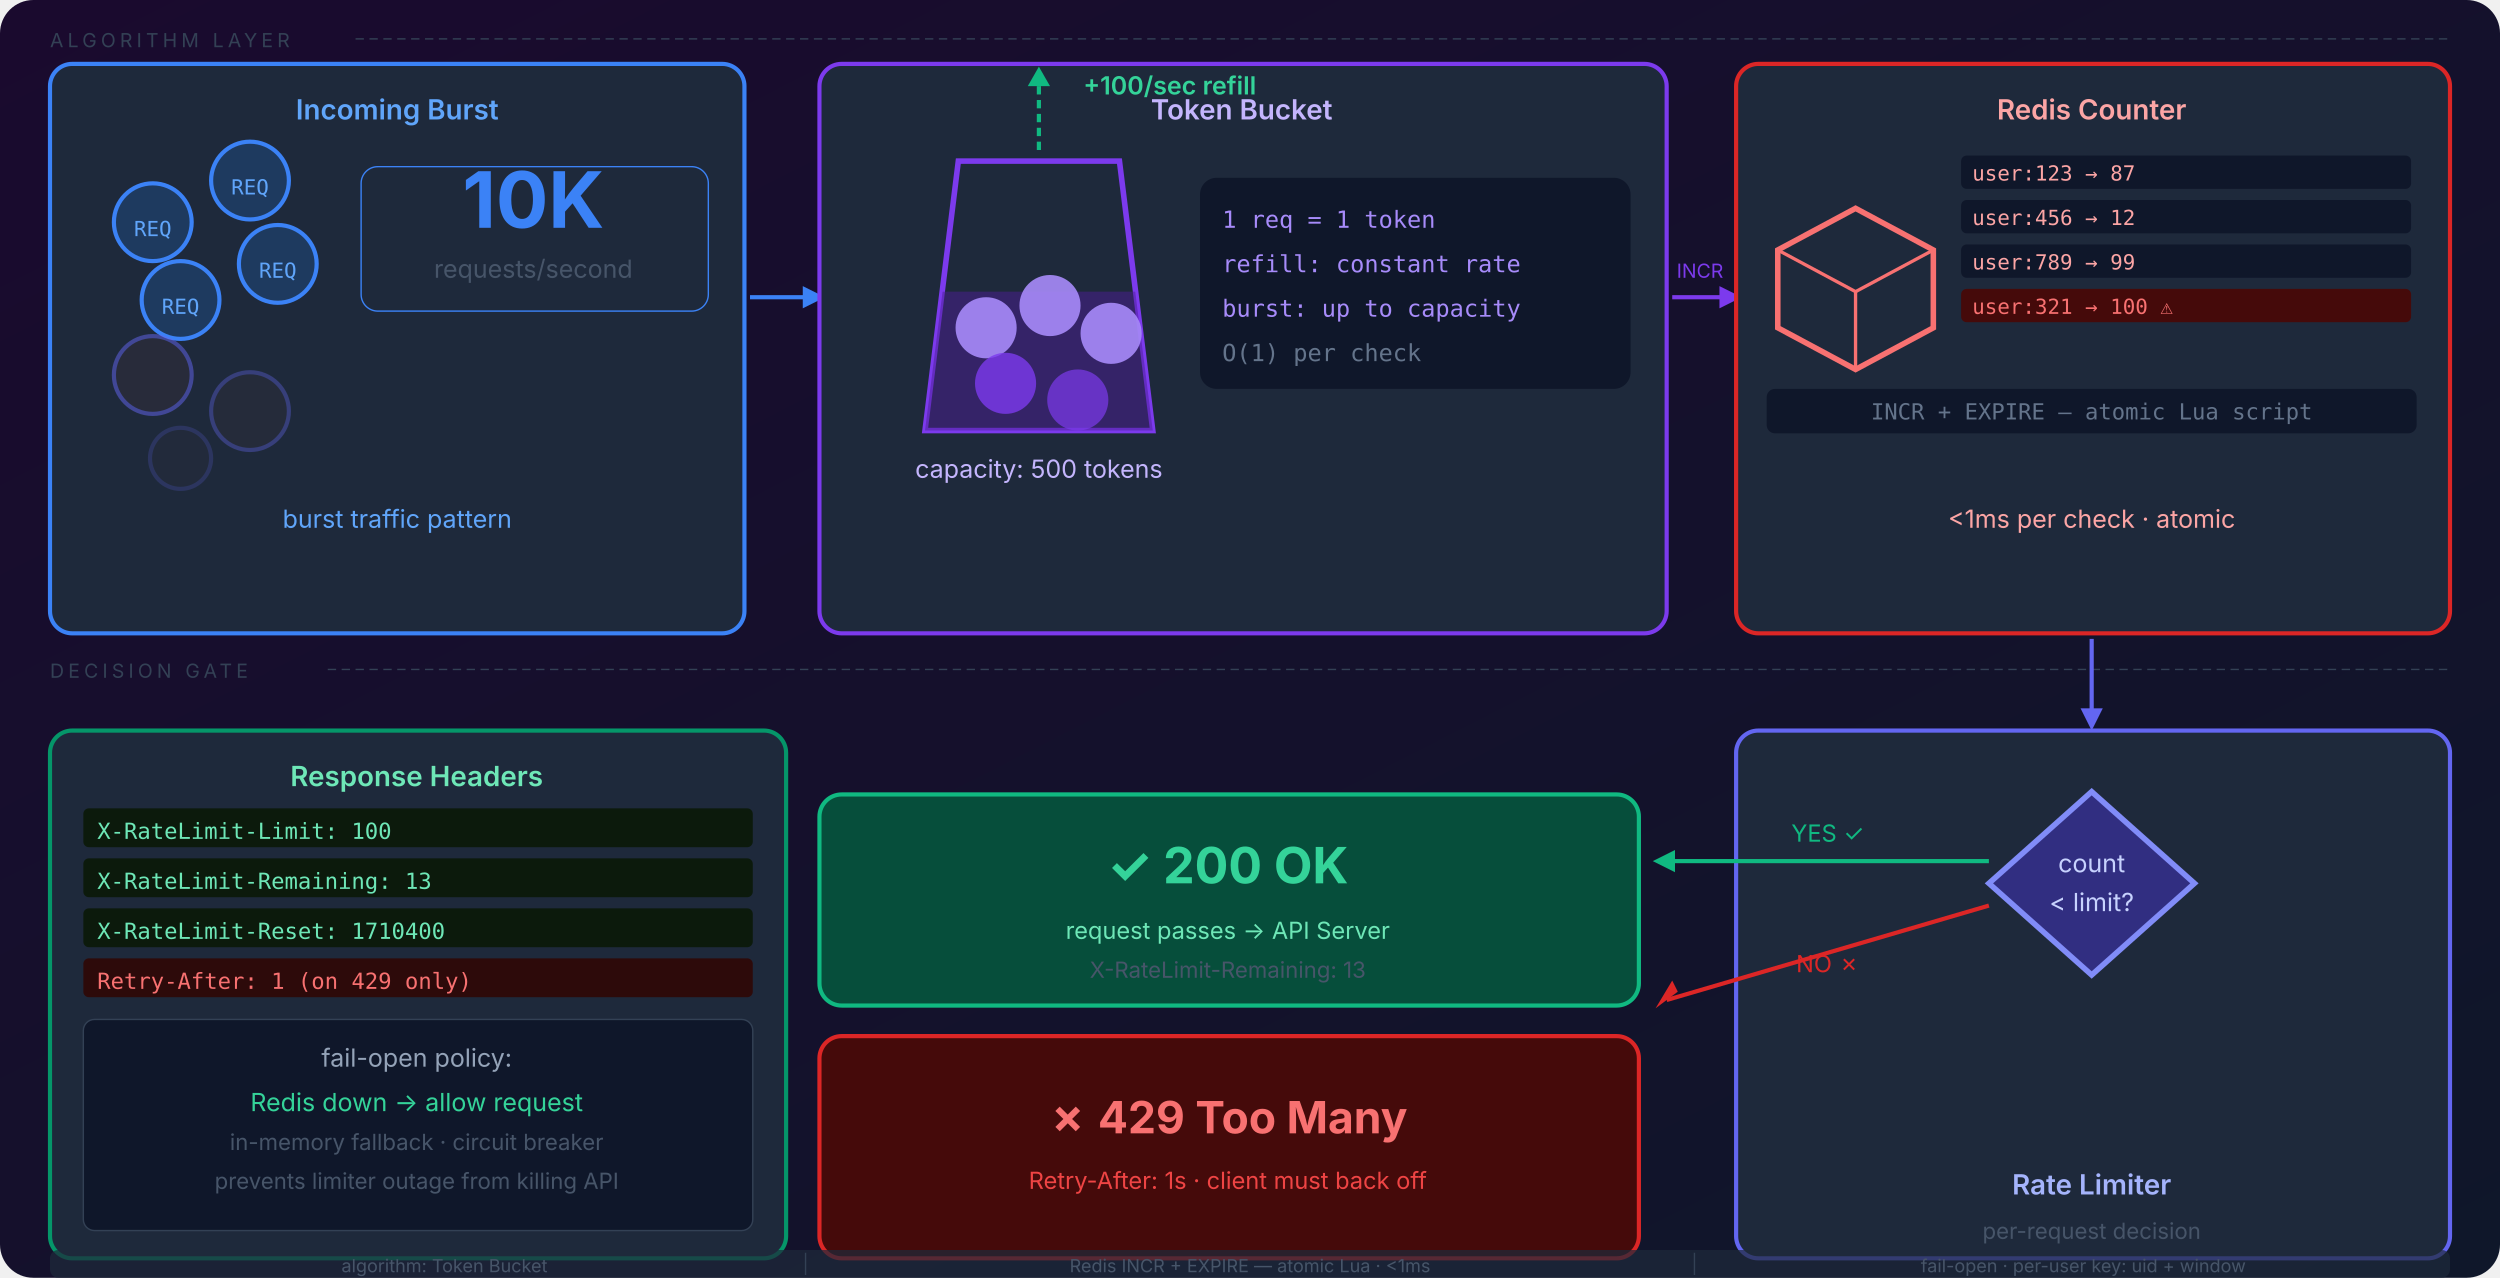
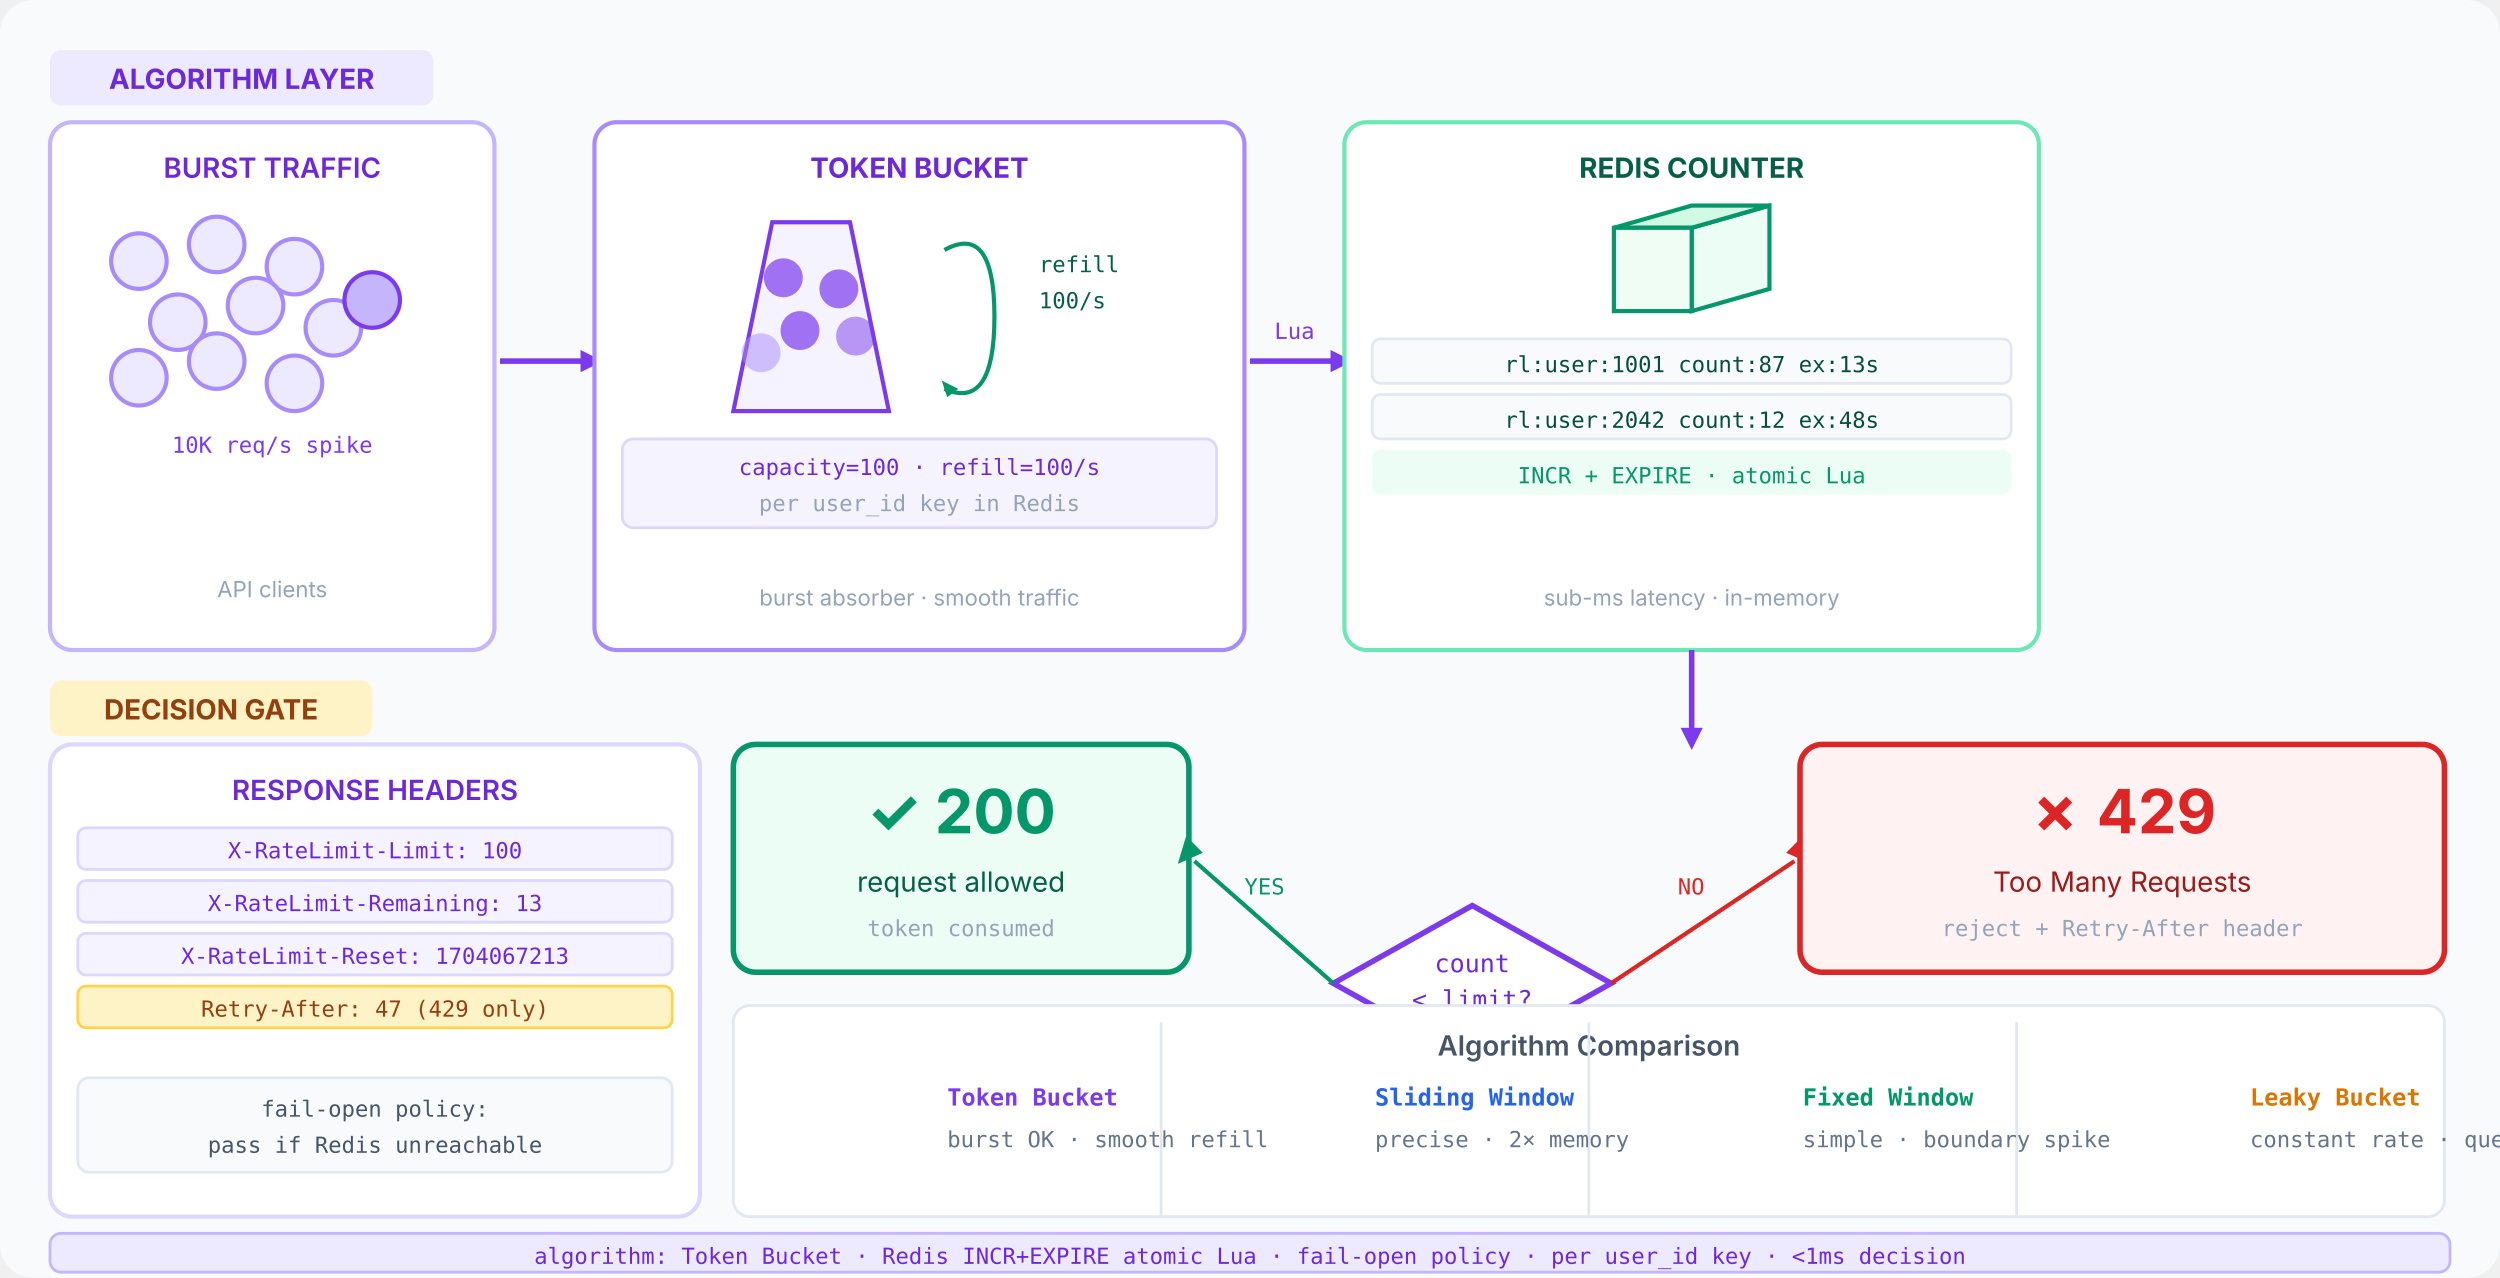
<svg xmlns="http://www.w3.org/2000/svg" viewBox="0 0 900 460" fill="none">
-   <defs>
-     <linearGradient id="bg-rl" x1="0" y1="0" x2="1" y2="1">
-       <stop offset="0%" stop-color="#1A0A2E" />
-       <stop offset="100%" stop-color="#0F172A" />
-     </linearGradient>
-     <clipPath id="bucket-clip">
-       <path d="M 345 60 L 333 155 L 415 155 L 403 60 Z" />
-     </clipPath>
-   </defs>
-   <rect width="900" height="460" fill="url(#bg-rl)" rx="12" />
-   <text x="18" y="17" font-family="Inter,sans-serif" font-size="7" fill="#334155" letter-spacing="1.5">ALGORITHM LAYER</text>
-   <line x1="128" y1="14" x2="882" y2="14" stroke="#334155" stroke-width="0.5" stroke-dasharray="3,2" />
-   <text x="18" y="244" font-family="Inter,sans-serif" font-size="7" fill="#334155" letter-spacing="1.5">DECISION GATE</text>
-   <line x1="118" y1="241" x2="882" y2="241" stroke="#334155" stroke-width="0.5" stroke-dasharray="3,2" />
-   <rect x="18" y="23" width="250" height="205" rx="8" fill="#1E293B" stroke="#3B82F6" stroke-width="1.5" />
-   <text x="143" y="43" font-family="Inter,sans-serif" font-size="10" fill="#60A5FA" text-anchor="middle" font-weight="600">Incoming Burst</text>
-   <circle cx="55" cy="80" r="14" fill="#1E3A5F" stroke="#3B82F6" stroke-width="1.5" />
-   <text x="55" y="85" font-family="monospace" font-size="7.5" fill="#60A5FA" text-anchor="middle">REQ</text>
-   <circle cx="90" cy="65" r="14" fill="#1E3A5F" stroke="#3B82F6" stroke-width="1.5" />
-   <text x="90" y="70" font-family="monospace" font-size="7.5" fill="#60A5FA" text-anchor="middle">REQ</text>
-   <circle cx="65" cy="108" r="14" fill="#1E3A5F" stroke="#3B82F6" stroke-width="1.5" />
-   <text x="65" y="113" font-family="monospace" font-size="7.5" fill="#60A5FA" text-anchor="middle">REQ</text>
-   <circle cx="100" cy="95" r="14" fill="#1E3A5F" stroke="#3B82F6" stroke-width="1.5" />
-   <text x="100" y="100" font-family="monospace" font-size="7.5" fill="#60A5FA" text-anchor="middle">REQ</text>
-   <circle cx="55" cy="135" r="14" fill="#312E3A" stroke="#6366F1" stroke-width="1.5" opacity="0.5" />
-   <circle cx="90" cy="148" r="14" fill="#312E3A" stroke="#6366F1" stroke-width="1.5" opacity="0.35" />
-   <circle cx="65" cy="165" r="11" fill="#312E3A" stroke="#6366F1" stroke-width="1.5" opacity="0.2" />
-   <rect x="130" y="60" width="125" height="52" rx="6" fill="#1E293B" stroke="#3B82F6" stroke-width="0.5" />
-   <text x="192" y="82" font-family="Inter,sans-serif" font-size="28" fill="#3B82F6" text-anchor="middle" font-weight="700">10K</text>
-   <text x="192" y="100" font-family="Inter,sans-serif" font-size="9" fill="#475569" text-anchor="middle">requests/second</text>
-   <text x="143" y="190" font-family="Inter,sans-serif" font-size="9" fill="#60A5FA" text-anchor="middle">burst traffic pattern</text>
-   <path d="M 270 107 L 292 107" stroke="#3B82F6" stroke-width="1.5" />
-   <polygon points="289,103 297,107 289,111" fill="#3B82F6" />
-   <rect x="295" y="23" width="305" height="205" rx="8" fill="#1E293B" stroke="#7C3AED" stroke-width="1.5" />
-   <text x="447" y="43" font-family="Inter,sans-serif" font-size="10" fill="#C4B5FD" text-anchor="middle" font-weight="600">Token Bucket</text>
-   <path d="M 345 58 L 333 155 L 415 155 L 403 58 Z" fill="#1E293B" stroke="#7C3AED" stroke-width="2" />
-   <rect x="329" y="105" width="90" height="54" fill="#4C1D95" opacity="0.5" clip-path="url(#bucket-clip)" />
-   <circle cx="355" cy="118" r="11" fill="#A78BFA" opacity="0.9" />
-   <circle cx="378" cy="110" r="11" fill="#A78BFA" opacity="0.9" />
-   <circle cx="400" cy="120" r="11" fill="#A78BFA" opacity="0.9" />
-   <circle cx="362" cy="138" r="11" fill="#7C3AED" opacity="0.8" />
-   <circle cx="388" cy="144" r="11" fill="#7C3AED" opacity="0.7" />
-   <path d="M 374 26 L 374 55" stroke="#10B981" stroke-width="1.5" stroke-dasharray="3,2" />
-   <polygon points="370,31 374,24 378,31" fill="#10B981" />
-   <text x="390" y="34" font-family="Inter,sans-serif" font-size="9" fill="#34D399" font-weight="600">+100/sec refill</text>
-   <text x="374" y="172" font-family="Inter,sans-serif" font-size="9" fill="#C4B5FD" text-anchor="middle">capacity: 500 tokens</text>
-   <rect x="432" y="64" width="155" height="76" rx="6" fill="#0F172A" />
-   <text x="440" y="82" font-family="monospace" font-size="8.5" fill="#A78BFA">1 req = 1 token</text>
-   <text x="440" y="98" font-family="monospace" font-size="8.5" fill="#A78BFA">refill: constant rate</text>
-   <text x="440" y="114" font-family="monospace" font-size="8.5" fill="#A78BFA">burst: up to capacity</text>
-   <text x="440" y="130" font-family="monospace" font-size="8.5" fill="#64748B">O(1) per check</text>
-   <path d="M 602 107 L 622 107" stroke="#7C3AED" stroke-width="1.5" />
-   <polygon points="619,103 627,107 619,111" fill="#7C3AED" />
-   <text x="612" y="100" font-family="Inter,sans-serif" font-size="7" fill="#7C3AED" text-anchor="middle">INCR</text>
-   <rect x="625" y="23" width="257" height="205" rx="8" fill="#1E293B" stroke="#DC2626" stroke-width="1.5" />
-   <text x="753" y="43" font-family="Inter,sans-serif" font-size="10" fill="#FCA5A5" text-anchor="middle" font-weight="600">Redis Counter</text>
-   <path d="M 640 90 L 668 75 L 696 90 L 696 118 L 668 133 L 640 118 Z" fill="#1E293B" stroke="#F87171" stroke-width="2" />
-   <path d="M 640 90 L 668 105 L 696 90" fill="none" stroke="#F87171" stroke-width="1.2" />
-   <path d="M 668 105 L 668 133" stroke="#F87171" stroke-width="1.2" />
-   <rect x="706" y="56" width="162" height="12" rx="2" fill="#0F172A" />
-   <text x="710" y="65" font-family="monospace" font-size="7.5" fill="#FCA5A5">user:123  →  87</text>
-   <rect x="706" y="72" width="162" height="12" rx="2" fill="#0F172A" />
-   <text x="710" y="81" font-family="monospace" font-size="7.5" fill="#FCA5A5">user:456  →  12</text>
-   <rect x="706" y="88" width="162" height="12" rx="2" fill="#0F172A" />
-   <text x="710" y="97" font-family="monospace" font-size="7.5" fill="#FCA5A5">user:789  →  99</text>
-   <rect x="706" y="104" width="162" height="12" rx="2" fill="#450A0A" />
-   <text x="710" y="113" font-family="monospace" font-size="7.5" fill="#F87171">user:321  →  100 ⚠</text>
-   <rect x="636" y="140" width="234" height="16" rx="3" fill="#0F172A" />
-   <text x="753" y="151" font-family="monospace" font-size="8" fill="#64748B" text-anchor="middle">INCR + EXPIRE — atomic Lua script</text>
-   <text x="753" y="190" font-family="Inter,sans-serif" font-size="9" fill="#FCA5A5" text-anchor="middle">&lt;1ms per check · atomic</text>
-   <path d="M 753 230 L 753 258" stroke="#6366F1" stroke-width="1.5" />
-   <polygon points="749,255 753,263 757,255" fill="#6366F1" />
-   <rect x="625" y="263" width="257" height="190" rx="8" fill="#1E293B" stroke="#6366F1" stroke-width="1.5" />
-   <polygon points="753,285 790,318 753,351 716,318" fill="#312E81" stroke="#818CF8" stroke-width="2" />
-   <text x="753" y="314" font-family="Inter,sans-serif" font-size="9" fill="#C7D2FE" text-anchor="middle">count</text>
-   <text x="753" y="328" font-family="Inter,sans-serif" font-size="9" fill="#C7D2FE" text-anchor="middle">&lt; limit?</text>
-   <text x="753" y="430" font-family="Inter,sans-serif" font-size="10" fill="#A5B4FC" text-anchor="middle" font-weight="600">Rate Limiter</text>
-   <text x="753" y="446" font-family="Inter,sans-serif" font-size="8" fill="#475569" text-anchor="middle">per-request decision</text>
-   <path d="M 716 310 L 600 310" stroke="#10B981" stroke-width="1.5" />
-   <polygon points="603,306 595,310 603,314" fill="#10B981" />
-   <text x="658" y="303" font-family="Inter,sans-serif" font-size="8.5" fill="#10B981" text-anchor="middle">YES ✓</text>
-   <path d="M 716 326 L 600 360" stroke="#DC2626" stroke-width="1.5" />
-   <polygon points="604,357 596,363 602,353" fill="#DC2626" />
-   <text x="658" y="350" font-family="Inter,sans-serif" font-size="8.5" fill="#DC2626" text-anchor="middle">NO ✗</text>
-   <rect x="295" y="286" width="295" height="76" rx="8" fill="#064E3B" stroke="#10B981" stroke-width="1.5" />
-   <text x="442" y="318" font-family="Inter,sans-serif" font-size="18" fill="#34D399" text-anchor="middle" font-weight="700">✓  200 OK</text>
-   <text x="442" y="338" font-family="Inter,sans-serif" font-size="8.5" fill="#6EE7B7" text-anchor="middle">request passes → API Server</text>
-   <text x="442" y="352" font-family="Inter,sans-serif" font-size="8" fill="#475569" text-anchor="middle">X-RateLimit-Remaining: 13</text>
-   <rect x="295" y="373" width="295" height="80" rx="8" fill="#450A0A" stroke="#DC2626" stroke-width="1.5" />
-   <text x="442" y="408" font-family="Inter,sans-serif" font-size="16" fill="#F87171" text-anchor="middle" font-weight="700">✗  429 Too Many</text>
-   <text x="442" y="428" font-family="Inter,sans-serif" font-size="8.5" fill="#EF4444" text-anchor="middle">Retry-After: 1s  ·  client must back off</text>
-   <rect x="18" y="263" width="265" height="190" rx="8" fill="#1E293B" stroke="#059669" stroke-width="1.5" />
-   <text x="150" y="283" font-family="Inter,sans-serif" font-size="10" fill="#6EE7B7" text-anchor="middle" font-weight="600">Response Headers</text>
-   <rect x="30" y="291" width="241" height="14" rx="2" fill="#0C1A0C" />
-   <text x="35" y="302" font-family="monospace" font-size="8" fill="#6EE7B7">X-RateLimit-Limit:     100</text>
-   <rect x="30" y="309" width="241" height="14" rx="2" fill="#0C1A0C" />
-   <text x="35" y="320" font-family="monospace" font-size="8" fill="#6EE7B7">X-RateLimit-Remaining: 13</text>
-   <rect x="30" y="327" width="241" height="14" rx="2" fill="#0C1A0C" />
-   <text x="35" y="338" font-family="monospace" font-size="8" fill="#6EE7B7">X-RateLimit-Reset:  1710400</text>
-   <rect x="30" y="345" width="241" height="14" rx="2" fill="#2D0A0A" />
-   <text x="35" y="356" font-family="monospace" font-size="8" fill="#F87171">Retry-After: 1  (on 429 only)</text>
-   <rect x="30" y="367" width="241" height="76" rx="4" fill="#0F172A" stroke="#334155" stroke-width="0.5" />
-   <text x="150" y="384" font-family="Inter,sans-serif" font-size="9" fill="#94A3B8" text-anchor="middle">fail-open policy:</text>
-   <text x="150" y="400" font-family="Inter,sans-serif" font-size="9" fill="#34D399" text-anchor="middle">Redis down → allow request</text>
-   <text x="150" y="414" font-family="Inter,sans-serif" font-size="8" fill="#475569" text-anchor="middle">in-memory fallback · circuit breaker</text>
-   <text x="150" y="428" font-family="Inter,sans-serif" font-size="8" fill="#475569" text-anchor="middle">prevents limiter outage from killing API</text>
-   <rect x="18" y="450" width="864" height="10" rx="3" fill="#1E293B" opacity="0.7" />
-   <text x="160" y="458" font-family="Inter,sans-serif" font-size="6.5" fill="#475569" text-anchor="middle">algorithm: Token Bucket</text>
-   <line x1="290" y1="451" x2="290" y2="459" stroke="#334155" stroke-width="0.5" />
-   <text x="450" y="458" font-family="Inter,sans-serif" font-size="6.5" fill="#475569" text-anchor="middle">Redis INCR + EXPIRE — atomic Lua · &lt;1ms</text>
-   <line x1="610" y1="451" x2="610" y2="459" stroke="#334155" stroke-width="0.5" />
-   <text x="750" y="458" font-family="Inter,sans-serif" font-size="6.5" fill="#475569" text-anchor="middle">fail-open · per-user key: uid + window</text>
+   <rect width="900" height="460" fill="#F8FAFC" rx="12" />
+   <rect x="18" y="18" width="138" height="20" rx="4" fill="#EDE9FE" />
+   <text x="87" y="32" font-family="Inter,sans-serif" font-size="10" fill="#6D28D9" text-anchor="middle" font-weight="700">ALGORITHM LAYER</text>
+   <rect x="18" y="245" width="116" height="20" rx="4" fill="#FEF3C7" />
+   <text x="76" y="259" font-family="Inter,sans-serif" font-size="10" fill="#92400E" text-anchor="middle" font-weight="700">DECISION GATE</text>
+   <rect x="18" y="44" width="160" height="190" rx="8" fill="#FFFFFF" stroke="#C4B5FD" stroke-width="1.5" />
+   <text x="98" y="64" font-family="Inter,sans-serif" font-size="10" fill="#6D28D9" text-anchor="middle" font-weight="600">BURST TRAFFIC</text>
+   <circle cx="50" cy="94" r="10" fill="#EDE9FE" stroke="#A78BFA" stroke-width="1.5" />
+   <circle cx="78" cy="88" r="10" fill="#EDE9FE" stroke="#A78BFA" stroke-width="1.5" />
+   <circle cx="106" cy="96" r="10" fill="#EDE9FE" stroke="#A78BFA" stroke-width="1.5" />
+   <circle cx="64" cy="116" r="10" fill="#EDE9FE" stroke="#A78BFA" stroke-width="1.5" />
+   <circle cx="92" cy="110" r="10" fill="#EDE9FE" stroke="#A78BFA" stroke-width="1.5" />
+   <circle cx="120" cy="118" r="10" fill="#EDE9FE" stroke="#A78BFA" stroke-width="1.5" />
+   <circle cx="50" cy="136" r="10" fill="#EDE9FE" stroke="#A78BFA" stroke-width="1.5" />
+   <circle cx="78" cy="130" r="10" fill="#EDE9FE" stroke="#A78BFA" stroke-width="1.5" />
+   <circle cx="106" cy="138" r="10" fill="#EDE9FE" stroke="#A78BFA" stroke-width="1.5" />
+   <circle cx="134" cy="108" r="10" fill="#C4B5FD" stroke="#7C3AED" stroke-width="1.5" />
+   <text x="98" y="163" font-family="monospace" font-size="8" fill="#7C3AED" text-anchor="middle">10K req/s spike</text>
+   <text x="98" y="215" font-family="Inter,sans-serif" font-size="8" fill="#94A3B8" text-anchor="middle">API clients</text>
+   <path d="M 180 130 L 212 130" stroke="#7C3AED" stroke-width="2" />
+   <polygon points="209,126 217,130 209,134" fill="#7C3AED" />
+   <rect x="214" y="44" width="234" height="190" rx="8" fill="#FFFFFF" stroke="#A78BFA" stroke-width="1.5" />
+   <text x="331" y="64" font-family="Inter,sans-serif" font-size="10" fill="#6D28D9" text-anchor="middle" font-weight="700">TOKEN BUCKET</text>
+   <path d="M 278 80 L 306 80 L 320 148 L 264 148 Z" fill="#F5F3FF" stroke="#7C3AED" stroke-width="1.5" />
+   <circle cx="282" cy="100" r="7" fill="#7C3AED" opacity="0.7" />
+   <circle cx="302" cy="104" r="7" fill="#7C3AED" opacity="0.7" />
+   <circle cx="288" cy="119" r="7" fill="#7C3AED" opacity="0.7" />
+   <circle cx="308" cy="121" r="7" fill="#7C3AED" opacity="0.5" />
+   <circle cx="274" cy="127" r="7" fill="#A78BFA" opacity="0.5" />
+   <path d="M 340 90 Q 358 80 358 114 Q 358 148 340 140" stroke="#059669" stroke-width="1.5" fill="none" />
+   <polygon points="341,143 339,137 345,140" fill="#059669" />
+   <text x="374" y="98" font-family="monospace" font-size="8" fill="#065F46">refill</text>
+   <text x="374" y="111" font-family="monospace" font-size="8" fill="#065F46">100/s</text>
+   <rect x="224" y="158" width="214" height="32" rx="4" fill="#F5F3FF" stroke="#DDD6FE" stroke-width="1" />
+   <text x="331" y="171" font-family="monospace" font-size="8" fill="#6D28D9" text-anchor="middle">capacity=100 · refill=100/s</text>
+   <text x="331" y="184" font-family="monospace" font-size="8" fill="#94A3B8" text-anchor="middle">per user_id key in Redis</text>
+   <text x="331" y="218" font-family="Inter,sans-serif" font-size="8" fill="#94A3B8" text-anchor="middle">burst absorber · smooth traffic</text>
+   <path d="M 450 130 L 482 130" stroke="#7C3AED" stroke-width="2" />
+   <polygon points="479,126 487,130 479,134" fill="#7C3AED" />
+   <text x="466" y="122" font-family="monospace" font-size="8" fill="#7C3AED" text-anchor="middle">Lua</text>
+   <rect x="484" y="44" width="250" height="190" rx="8" fill="#FFFFFF" stroke="#6EE7B7" stroke-width="1.5" />
+   <text x="609" y="64" font-family="Inter,sans-serif" font-size="10" fill="#065F46" text-anchor="middle" font-weight="700">REDIS COUNTER</text>
+   <polygon points="609,82 637,74 637,104 609,112" fill="#ECFDF5" stroke="#059669" stroke-width="1.5" />
+   <polygon points="581,82 609,74 637,74 609,82" fill="#D1FAE5" stroke="#059669" stroke-width="1.5" />
+   <polygon points="581,82 581,112 609,112 609,82" fill="#F0FDF4" stroke="#059669" stroke-width="1.5" />
+   <rect x="494" y="122" width="230" height="16" rx="3" fill="#F8FAFC" stroke="#E2E8F0" stroke-width="1" />
+   <text x="609" y="134" font-family="monospace" font-size="8" fill="#064E3B" text-anchor="middle">rl:user:1001  count:87  ex:13s</text>
+   <rect x="494" y="142" width="230" height="16" rx="3" fill="#F8FAFC" stroke="#E2E8F0" stroke-width="1" />
+   <text x="609" y="154" font-family="monospace" font-size="8" fill="#064E3B" text-anchor="middle">rl:user:2042  count:12  ex:48s</text>
+   <rect x="494" y="162" width="230" height="16" rx="3" fill="#ECFDF5" />
+   <text x="609" y="174" font-family="monospace" font-size="8" fill="#059669" text-anchor="middle">INCR + EXPIRE · atomic Lua</text>
+   <text x="609" y="218" font-family="Inter,sans-serif" font-size="8" fill="#94A3B8" text-anchor="middle">sub-ms latency · in-memory</text>
+   <path d="M 609 234 L 609 265" stroke="#7C3AED" stroke-width="2" />
+   <polygon points="605,262 609,270 613,262" fill="#7C3AED" />
+   <rect x="18" y="268" width="234" height="170" rx="8" fill="#FFFFFF" stroke="#DDD6FE" stroke-width="1.5" />
+   <text x="135" y="288" font-family="Inter,sans-serif" font-size="10" fill="#6D28D9" text-anchor="middle" font-weight="600">RESPONSE HEADERS</text>
+   <rect x="28" y="298" width="214" height="15" rx="3" fill="#F5F3FF" stroke="#DDD6FE" stroke-width="1" />
+   <text x="135" y="309" font-family="monospace" font-size="8" fill="#6D28D9" text-anchor="middle">X-RateLimit-Limit: 100</text>
+   <rect x="28" y="317" width="214" height="15" rx="3" fill="#F5F3FF" stroke="#DDD6FE" stroke-width="1" />
+   <text x="135" y="328" font-family="monospace" font-size="8" fill="#6D28D9" text-anchor="middle">X-RateLimit-Remaining: 13</text>
+   <rect x="28" y="336" width="214" height="15" rx="3" fill="#F5F3FF" stroke="#DDD6FE" stroke-width="1" />
+   <text x="135" y="347" font-family="monospace" font-size="8" fill="#6D28D9" text-anchor="middle">X-RateLimit-Reset: 1704067213</text>
+   <rect x="28" y="355" width="214" height="15" rx="3" fill="#FEF3C7" stroke="#FCD34D" stroke-width="1" />
+   <text x="135" y="366" font-family="monospace" font-size="8" fill="#92400E" text-anchor="middle">Retry-After: 47  (429 only)</text>
+   <rect x="28" y="388" width="214" height="34" rx="4" fill="#F8FAFC" stroke="#E2E8F0" stroke-width="1" />
+   <text x="135" y="402" font-family="monospace" font-size="8" fill="#475569" text-anchor="middle">fail-open policy:</text>
+   <text x="135" y="415" font-family="monospace" font-size="8" fill="#475569" text-anchor="middle">pass if Redis unreachable</text>
+   <rect x="264" y="268" width="164" height="82" rx="8" fill="#ECFDF5" stroke="#059669" stroke-width="2" />
+   <text x="346" y="300" font-family="Inter,sans-serif" font-size="22" fill="#059669" text-anchor="middle" font-weight="700">✓ 200</text>
+   <text x="346" y="321" font-family="Inter,sans-serif" font-size="10" fill="#065F46" text-anchor="middle">request allowed</text>
+   <text x="346" y="337" font-family="monospace" font-size="8" fill="#94A3B8" text-anchor="middle">token consumed</text>
+   <polygon points="530,326 580,354 530,382 480,354" fill="#FFFFFF" stroke="#7C3AED" stroke-width="2" />
+   <text x="530" y="350" font-family="monospace" font-size="9" fill="#6D28D9" text-anchor="middle">count</text>
+   <text x="530" y="363" font-family="monospace" font-size="9" fill="#6D28D9" text-anchor="middle">&lt; limit?</text>
+   <path d="M 480 354 L 430 310" stroke="#059669" stroke-width="1.5" />
+   <polygon points="433,307 427,301 424,311" fill="#059669" />
+   <text x="448" y="322" font-family="monospace" font-size="8" fill="#059669">YES</text>
+   <path d="M 580 354 L 646 310" stroke="#DC2626" stroke-width="1.5" />
+   <polygon points="643,307 649,301 652,311" fill="#DC2626" />
+   <text x="604" y="322" font-family="monospace" font-size="8" fill="#DC2626">NO</text>
+   <rect x="648" y="268" width="232" height="82" rx="8" fill="#FEF2F2" stroke="#DC2626" stroke-width="2" />
+   <text x="764" y="300" font-family="Inter,sans-serif" font-size="22" fill="#DC2626" text-anchor="middle" font-weight="700">✗ 429</text>
+   <text x="764" y="321" font-family="Inter,sans-serif" font-size="10" fill="#991B1B" text-anchor="middle">Too Many Requests</text>
+   <text x="764" y="337" font-family="monospace" font-size="8" fill="#94A3B8" text-anchor="middle">reject + Retry-After header</text>
+   <rect x="264" y="362" width="616" height="76" rx="6" fill="#FFFFFF" stroke="#E2E8F0" stroke-width="1" />
+   <text x="572" y="380" font-family="Inter,sans-serif" font-size="10" fill="#475569" text-anchor="middle" font-weight="600">Algorithm Comparison</text>
+   <line x1="418" y1="368" x2="418" y2="438" stroke="#E2E8F0" stroke-width="1" />
+   <line x1="572" y1="368" x2="572" y2="438" stroke="#E2E8F0" stroke-width="1" />
+   <line x1="726" y1="368" x2="726" y2="438" stroke="#E2E8F0" stroke-width="1" />
+   <text x="341" y="398" font-family="monospace" font-size="8.5" fill="#7C3AED" font-weight="600">Token Bucket</text>
+   <text x="341" y="413" font-family="monospace" font-size="8" fill="#64748B">burst OK · smooth refill</text>
+   <text x="495" y="398" font-family="monospace" font-size="8.5" fill="#2563EB" font-weight="600">Sliding Window</text>
+   <text x="495" y="413" font-family="monospace" font-size="8" fill="#64748B">precise · 2× memory</text>
+   <text x="649" y="398" font-family="monospace" font-size="8.5" fill="#059669" font-weight="600">Fixed Window</text>
+   <text x="649" y="413" font-family="monospace" font-size="8" fill="#64748B">simple · boundary spike</text>
+   <text x="810" y="398" font-family="monospace" font-size="8.5" fill="#D97706" font-weight="600">Leaky Bucket</text>
+   <text x="810" y="413" font-family="monospace" font-size="8" fill="#64748B">constant rate · queue</text>
+   <rect x="18" y="444" width="864" height="14" rx="4" fill="#EDE9FE" stroke="#C4B5FD" stroke-width="1" />
+   <text x="450" y="455" font-family="monospace" font-size="8" fill="#6D28D9" text-anchor="middle">algorithm: Token Bucket  ·  Redis INCR+EXPIRE atomic Lua  ·  fail-open policy  ·  per user_id key  ·  &lt;1ms decision</text>
</svg>
